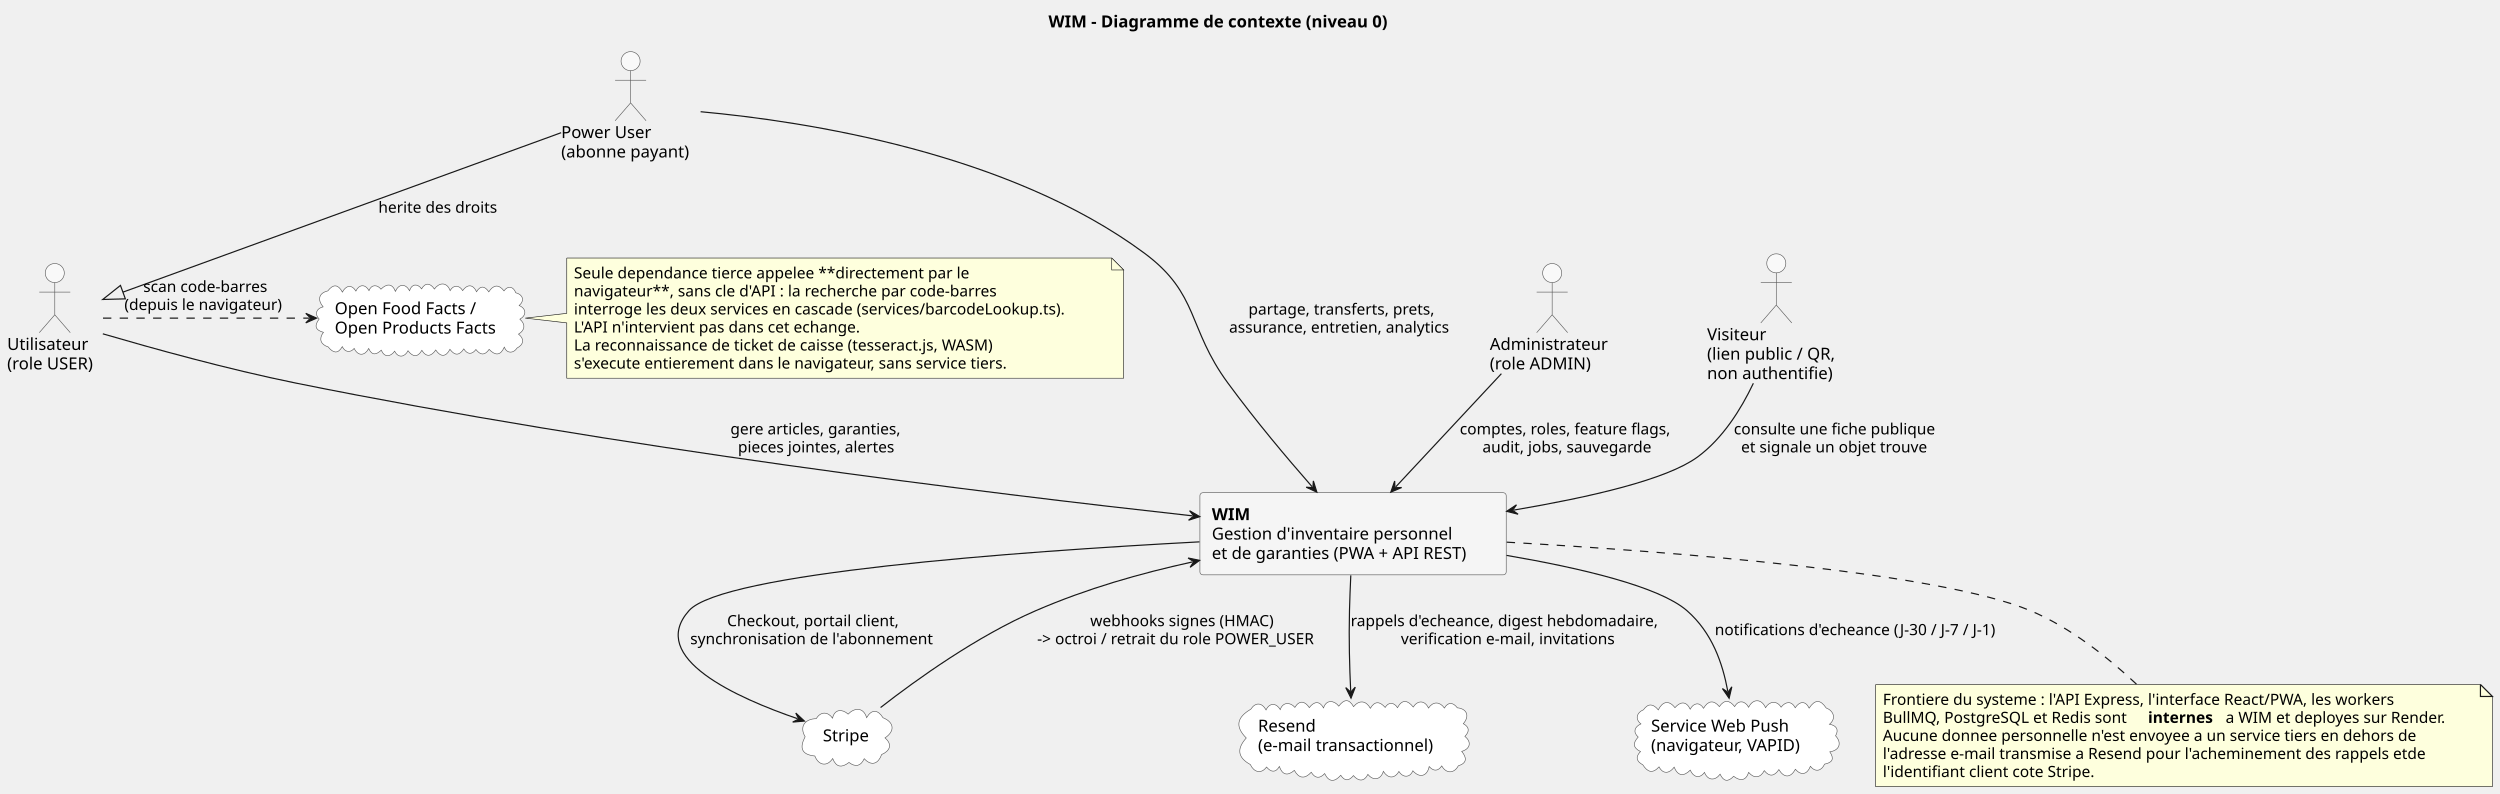
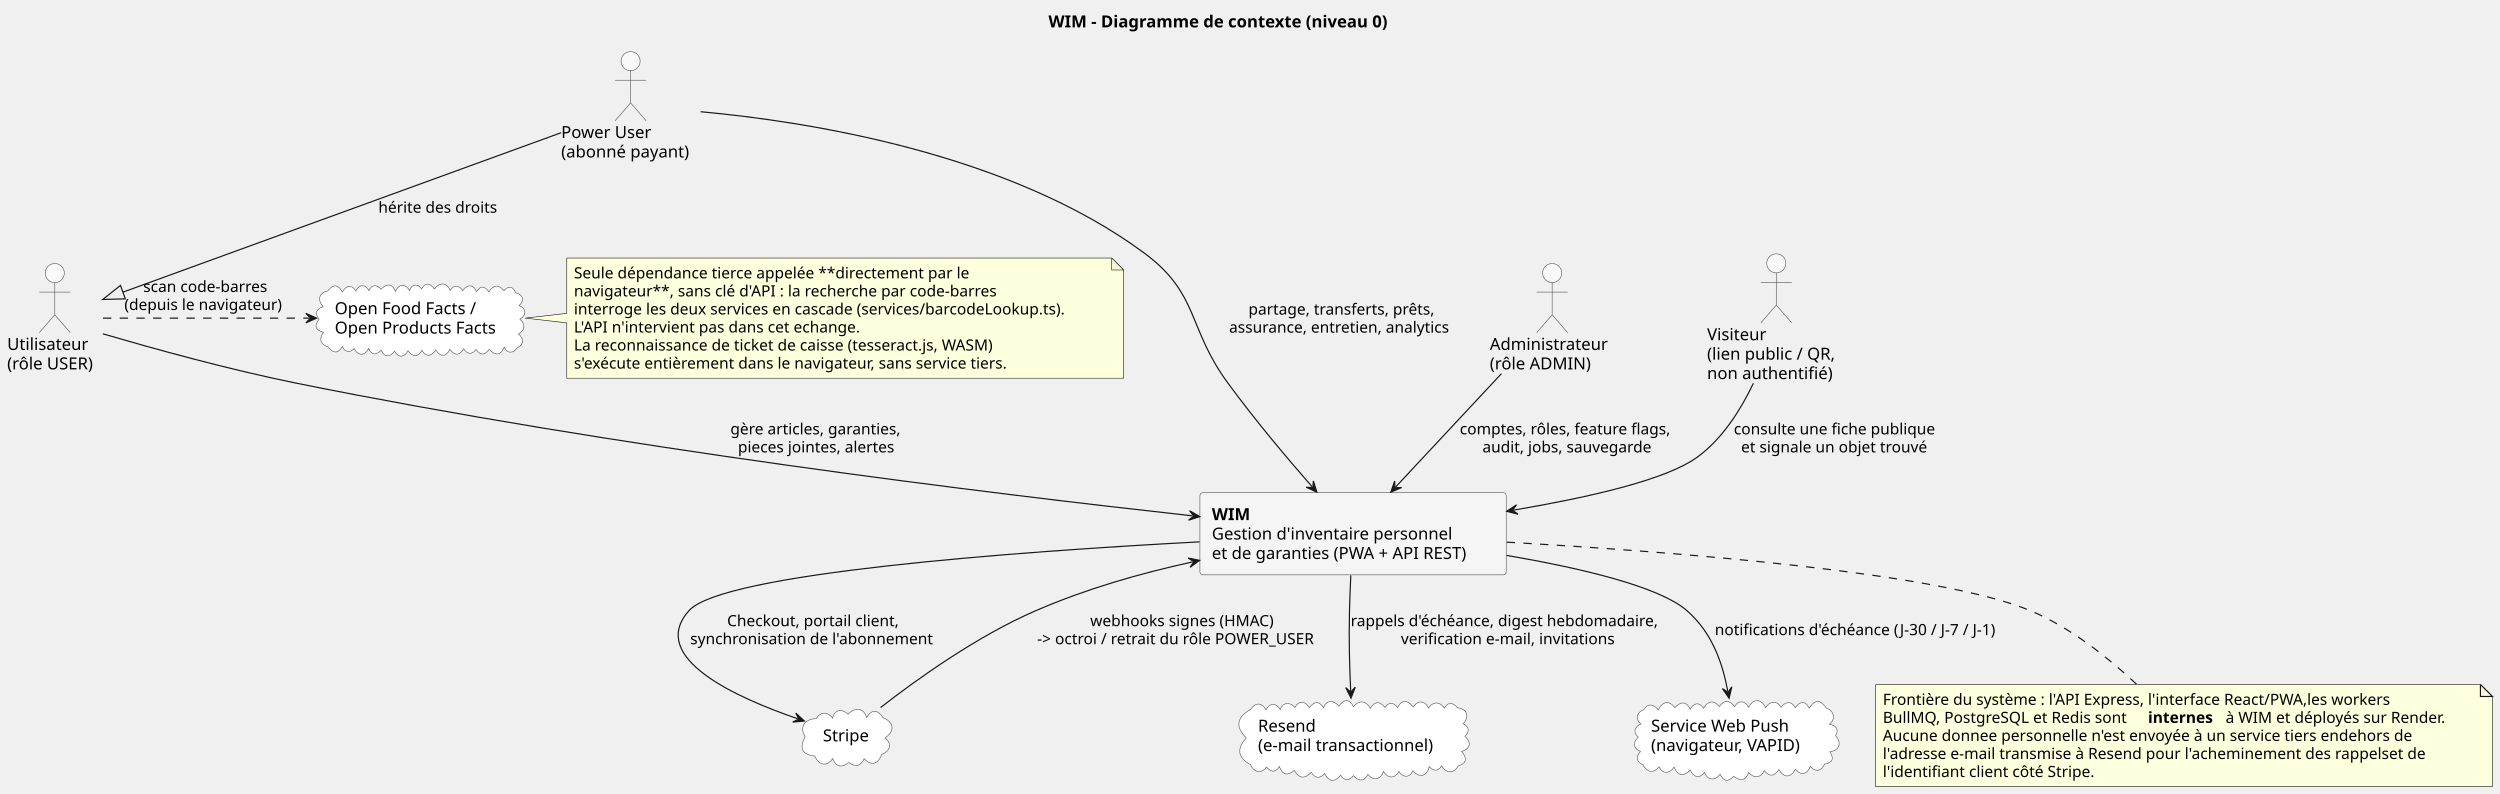
<svg xmlns="http://www.w3.org/2000/svg" contentStyleType="text/css" data-diagram-type="DESCRIPTION" height="666px" preserveAspectRatio="none" style="width:2097px;height:666px;background:#FFFFFF;" version="1.1" viewBox="0 0 2097 666" width="2097px" zoomAndPan="magnify">
  <defs />
  <g>
    <g class="title" data-source-line="1">
      <text fill="#000000" font-family="sans-serif" font-size="14" font-weight="bold" lengthAdjust="spacing" textLength="324.693" x="879.451" y="22.995">WIM - Diagramme de contexte (niveau 0)</text>
    </g>
    <g class="entity" data-entity="User" data-source-line="23" data-uid="ent0002" id="entity_User">
      <ellipse cx="45.953" cy="229.037" fill="#F9F9F9" rx="8" ry="8" style="stroke:#555555;stroke-width:0.5;" />
      <path d="M45.953,237.037 L45.953,264.037 M32.953,245.037 L58.953,245.037 M45.953,264.037 L32.953,279.037 M45.953,264.037 L58.953,279.037" fill="none" style="stroke:#555555;stroke-width:0.5;" />
      <text fill="#000000" font-family="sans-serif" font-size="14" lengthAdjust="spacing" textLength="72.01" x="6" y="293.532">Utilisateur</text>
-       <text fill="#000000" font-family="sans-serif" font-size="14" lengthAdjust="spacing" textLength="79.905" x="6" y="309.829">(role USER)</text>
+       <text fill="#000000" font-family="sans-serif" font-size="14" lengthAdjust="spacing" textLength="79.905" x="6" y="309.829">(rôle USER)</text>
    </g>
    <g class="entity" data-entity="PowerUser" data-source-line="24" data-uid="ent0003" id="entity_PowerUser">
      <ellipse cx="528.948" cy="51.297" fill="#F9F9F9" rx="8" ry="8" style="stroke:#555555;stroke-width:0.5;" />
      <path d="M528.948,59.297 L528.948,86.297 M515.948,67.297 L541.948,67.297 M528.948,86.297 L515.948,101.297 M528.948,86.297 L541.948,101.297" fill="none" style="stroke:#555555;stroke-width:0.5;" />
      <text fill="#000000" font-family="sans-serif" font-size="14" lengthAdjust="spacing" textLength="79.188" x="470.72" y="115.792">Power User</text>
-       <text fill="#000000" font-family="sans-serif" font-size="14" lengthAdjust="spacing" textLength="116.457" x="470.72" y="132.089">(abonne payant)</text>
+       <text fill="#000000" font-family="sans-serif" font-size="14" lengthAdjust="spacing" textLength="116.457" x="470.72" y="132.089">(abonné payant)</text>
    </g>
    <g class="entity" data-entity="Admin" data-source-line="25" data-uid="ent0004" id="entity_Admin">
      <ellipse cx="1301.952" cy="229.037" fill="#F9F9F9" rx="8" ry="8" style="stroke:#555555;stroke-width:0.5;" />
      <path d="M1301.952,237.037 L1301.952,264.037 M1288.952,245.037 L1314.952,245.037 M1301.952,264.037 L1288.952,279.037 M1301.952,264.037 L1314.952,279.037" fill="none" style="stroke:#555555;stroke-width:0.5;" />
      <text fill="#000000" font-family="sans-serif" font-size="14" lengthAdjust="spacing" textLength="104.603" x="1249.65" y="293.532">Administrateur</text>
-       <text fill="#000000" font-family="sans-serif" font-size="14" lengthAdjust="spacing" textLength="89.236" x="1249.65" y="309.829">(role ADMIN)</text>
+       <text fill="#000000" font-family="sans-serif" font-size="14" lengthAdjust="spacing" textLength="89.236" x="1249.65" y="309.829">(rôle ADMIN)</text>
    </g>
    <g class="entity" data-entity="Visitor" data-source-line="26" data-uid="ent0005" id="entity_Visitor">
      <ellipse cx="1489.948" cy="220.887" fill="#F9F9F9" rx="8" ry="8" style="stroke:#555555;stroke-width:0.5;" />
      <path d="M1489.948,228.887 L1489.948,255.887 M1476.948,236.887 L1502.948,236.887 M1489.948,255.887 L1476.948,270.887 M1489.948,255.887 L1502.948,270.887" fill="none" style="stroke:#555555;stroke-width:0.5;" />
      <text fill="#000000" font-family="sans-serif" font-size="14" lengthAdjust="spacing" textLength="53.382" x="1431.89" y="285.382">Visiteur</text>
      <text fill="#000000" font-family="sans-serif" font-size="14" lengthAdjust="spacing" textLength="116.115" x="1431.89" y="301.679">(lien public / QR,</text>
-       <text fill="#000000" font-family="sans-serif" font-size="14" lengthAdjust="spacing" textLength="112.335" x="1431.89" y="317.976">non authentifie)</text>
+       <text fill="#000000" font-family="sans-serif" font-size="14" lengthAdjust="spacing" textLength="112.335" x="1431.89" y="317.976">non authentifié)</text>
    </g>
    <g class="entity" data-entity="WIM" data-source-line="28" data-uid="ent0006" id="entity_WIM">
      <rect fill="#F5F5F5" height="68.891" rx="2.5" ry="2.5" style="stroke:#555555;stroke-width:0.5;" width="256.94" x="1006.48" y="413.287" />
      <text fill="#000000" font-family="sans-serif" font-size="14" font-weight="bold" lengthAdjust="spacing" textLength="34.583" x="1016.48" y="436.282">WIM</text>
      <text fill="#000000" font-family="sans-serif" font-size="14" lengthAdjust="spacing" textLength="215.435" x="1016.48" y="452.579">Gestion d'inventaire personnel</text>
      <text fill="#000000" font-family="sans-serif" font-size="14" lengthAdjust="spacing" textLength="236.94" x="1016.48" y="468.876">et de garanties (PWA + API REST)</text>
    </g>
    <g class="entity" data-entity="Stripe" data-source-line="30" data-uid="ent0007" id="entity_Stripe">
      <path d="M684.696,602.842 C688.218,596.683 694.429,596.772 698.352,602.377 C700.072,594.609 706.506,594.574 711.394,598.985 C716.849,593.455 724.197,593.065 726.93,601.924 C731.24,594.586 736.455,595.231 740.655,602.03 C750.17,605.871 750.827,613.344 742.327,618.963 C748.938,624.508 746.328,630.04 739.53,632.891 C736.771,640.596 731.152,643.061 724.931,636.414 C721.909,642.732 717.712,643.72 712.119,639.558 C706.144,644.152 701.522,643.86 698.441,636.3 C693.412,643.737 686.349,641.673 683.492,634.132 C672.158,632.992 670.489,627.275 675.339,617.971 C670.133,609.134 675.662,602.872 684.696,602.842" fill="#FFFFFF" style="stroke:#555555;stroke-width:0.5;" />
      <text fill="#000000" font-family="sans-serif" font-size="14" lengthAdjust="spacing" textLength="41.522" x="690.19" y="621.852">Stripe</text>
    </g>
    <g class="entity" data-entity="Resend" data-source-line="31" data-uid="ent0008" id="entity_Resend">
      <path d="M1049.184,594.888 C1053.125,588.809 1058.573,589.3 1061.966,595.462 C1064.945,589.211 1070.626,589.583 1073.874,595.191 C1076.057,588.713 1082.3,588.796 1086.151,593.332 C1089.999,587.05 1094.565,588.072 1098.237,593.513 C1102.1,588.535 1106.561,587.413 1110.194,593.755 C1112.599,586.472 1119.18,587.448 1122.968,592.3 C1127.377,586.516 1131.367,585.761 1135.365,592.701 C1140.186,586.952 1145.85,587.631 1149.455,594.102 C1153.249,587.758 1157.404,588.303 1161.866,593.377 C1164.898,588.446 1169.351,589.145 1172.204,593.575 C1176.274,586.137 1180.831,587.394 1185.42,593.052 C1189.232,587.134 1195.226,587.427 1198.217,593.9 C1202.093,588.181 1207.685,588.408 1211.576,593.882 C1214.823,588.358 1219.007,589.268 1222.409,593.713 C1230.909,594.544 1232.676,600.998 1227.448,607.025 C1232.751,610.027 1232.644,613.587 1228.765,617.721 C1234.715,622.464 1233.106,628.266 1226.101,630.255 C1230.347,635.476 1230.784,639.993 1223.218,642.414 C1219.609,649.067 1213.001,649.024 1209.344,642.464 C1206.122,647.095 1202.486,647.064 1198.807,643.02 C1197.063,651.359 1190.65,652.847 1185.127,646.553 C1182.484,652.754 1176.593,652.261 1173.392,647.131 C1169.608,653.604 1164.062,652.905 1160.355,647.05 C1158.267,654.013 1151.973,655.321 1147.409,649.572 C1144.241,655.926 1139.358,655.434 1135.264,650.574 C1131.51,655.04 1128.134,655.582 1124.623,650.308 C1119.546,656.067 1114.782,656.397 1111.105,648.883 C1106.976,653.403 1103.064,652.981 1099.886,647.785 C1094.567,653.54 1089.588,653.254 1085.694,646.205 C1080.04,651.058 1075.68,650.152 1073.13,642.966 C1069.839,648.51 1066.054,647.721 1062.369,643.395 C1057.682,649.786 1051.546,647.479 1048.798,641.301 C1037.873,635.308 1037.387,627.937 1045.365,619.03 C1035.476,609.071 1037.887,601.496 1049.184,594.888" fill="#FFFFFF" style="stroke:#555555;stroke-width:0.5;" />
      <text fill="#000000" font-family="sans-serif" font-size="14" lengthAdjust="spacing" textLength="52.008" x="1055.2" y="613.702">Resend</text>
      <text fill="#000000" font-family="sans-serif" font-size="14" lengthAdjust="spacing" textLength="159.496" x="1055.2" y="629.999">(e-mail transactionnel)</text>
    </g>
    <g class="entity" data-entity="Push" data-source-line="32" data-uid="ent0009" id="entity_Push">
      <path d="M1378.496,595.405 C1382.639,589.605 1386.859,590.381 1390.966,595.446 C1394.431,588.479 1399.659,586.833 1404.949,593.586 C1409.491,588.396 1414.41,587.895 1417.748,594.855 C1420.504,589.668 1425.433,588.485 1428.931,594.084 C1432.626,587.887 1437.209,586.74 1442.197,592.67 C1446.533,586.517 1450.704,587.242 1455.035,592.675 C1458.344,586.708 1463.961,587.988 1466.73,593.238 C1470.488,585.802 1477.526,586.027 1480.945,593.56 C1484.25,588.093 1490.327,587.37 1493.972,593.168 C1497.713,588.484 1502.512,587.577 1505.843,593.622 C1509.4,588.303 1514.284,587.439 1517.51,593.949 C1522.423,586.696 1526.766,586.454 1531.8,593.831 C1538.04,596.186 1540.452,602.707 1534.557,607.508 C1540.012,608.4 1542.821,611.756 1539.696,617.199 C1545.225,623.251 1542.908,629.472 1534.857,630.634 C1538.745,636.481 1537.162,639.608 1530.469,640.957 C1527.837,646.669 1522.906,648.054 1518.551,642.835 C1515.88,649.515 1511.052,650.955 1505.958,645.311 C1501.894,652.681 1496.429,652.67 1492.125,645.541 C1488.442,651.024 1484.36,652.014 1479.873,646.432 C1476.631,652.618 1471.335,653.275 1466.778,647.924 C1464.284,655.241 1459.597,655.256 1454.17,651.165 C1449.469,656.14 1445.775,655.599 1442.811,649.4 C1438.588,655.136 1432.484,654.87 1429.724,647.894 C1425.466,653.69 1420.22,651.737 1417.794,646 C1412.234,651.58 1407.417,651.05 1404.273,643.51 C1400.534,648.677 1395.102,649.867 1391.604,643.252 C1386.099,649.292 1381.94,647.634 1377.977,641.522 C1372.685,638.679 1371.579,634.951 1376.045,630.411 C1369.565,627.135 1369.525,623.279 1374.119,618.25 C1369.368,613.886 1371.287,609.545 1376.388,607.205 C1371.211,603.108 1372.969,597.59 1378.496,595.405" fill="#FFFFFF" style="stroke:#555555;stroke-width:0.5;" />
      <text fill="#000000" font-family="sans-serif" font-size="14" lengthAdjust="spacing" textLength="125.467" x="1384.88" y="613.702">Service Web Push</text>
      <text fill="#000000" font-family="sans-serif" font-size="14" lengthAdjust="spacing" textLength="138.154" x="1384.88" y="629.999">(navigateur, VAPID)</text>
    </g>
    <g class="entity" data-entity="OFF" data-source-line="33" data-uid="ent0010" id="entity_OFF">
      <path d="M274.96,244.033 C279.538,238.067 283.618,238.415 287.209,244.996 C290.075,239.607 294.751,238.144 298.522,244.093 C301.196,238.396 306.433,238.166 309.502,243.708 C311.599,238.518 316.391,238.567 319.544,242.553 C324.101,238.115 328.828,237.223 331.663,244.356 C334.575,237.992 340.013,237.603 343.528,243.786 C345.401,237.983 350.209,237.654 353.635,242.282 C357.008,236.487 361.136,237.679 364.368,242.424 C368.388,236.834 374.835,236.334 377.569,243.731 C380.397,238.718 385.225,239.058 388.076,243.706 C392.072,238.237 396.715,238.304 399.734,244.668 C403.195,239.118 406.66,239.968 410.007,244.782 C413.742,238.928 418.257,238.179 422.74,243.964 C426.205,239.17 430.75,240.427 432.618,245.554 C438.503,247.057 440.373,251.928 435.484,256.305 C441.651,258.871 441.731,264.533 436.096,267.731 C440.97,272.041 440.466,276.902 434.951,280.263 C440.141,284.384 439.287,288.981 433.703,291.95 C430.712,296.482 425.337,296.845 422.991,291.268 C419.721,298.552 415.339,298.326 410.294,293.064 C406.554,298.33 403.057,298.051 399.203,293.189 C395.785,297.707 391.995,297.307 389.039,292.677 C385.231,298.347 381.563,298.542 377.406,293.041 C373.931,299.717 369.517,299.529 365.471,293.58 C362.007,298.731 357.631,300.109 353.867,293.887 C350.241,300.096 346.206,299.43 342.246,294.227 C339.531,299.588 334.107,300.646 331.03,294.583 C327.46,299.446 322.535,300.103 319.803,293.745 C315.616,297.58 312.135,298.556 309.26,292.365 C305.918,298.608 300.361,298.923 297.09,292.297 C293.649,296.261 289.283,295.327 287.12,290.798 C283.29,297.308 279.329,296.014 275.285,291.018 C268.917,288.978 267.189,284.214 271.274,278.755 C264.267,276.853 263.548,273.09 267.701,267.61 C263.431,263.174 265.644,258.689 271.016,257.378 C266.326,251.864 267.039,245.821 274.96,244.033" fill="#FFFFFF" style="stroke:#555555;stroke-width:0.5;" />
      <text fill="#000000" font-family="sans-serif" font-size="14" lengthAdjust="spacing" textLength="126.643" x="280.75" y="263.532">Open Food Facts /</text>
      <text fill="#000000" font-family="sans-serif" font-size="14" lengthAdjust="spacing" textLength="144.409" x="280.75" y="279.829">Open Products Facts</text>
    </g>
    <g class="entity" data-entity="GMN20" data-source-line="48" data-uid="ent0021" id="entity_GMN20">
      <path d="M475.4,216.437 L475.4,262.837 L440.56,266.837 L475.4,270.837 L475.4,317.234 A0,0 0 0 0 475.4,317.234 L942.507,317.234 A0,0 0 0 0 942.507,317.234 L942.507,226.437 L932.507,216.437 L475.4,216.437 A0,0 0 0 0 475.4,216.437" fill="#FEFFDD" style="stroke:#181818;stroke-width:0.5;" />
      <path d="M932.507,216.437 L932.507,226.437 L942.507,226.437 L932.507,216.437" fill="#FEFFDD" style="stroke:#181818;stroke-width:0.5;" />
-       <text fill="#000000" font-family="sans-serif" font-size="13" lengthAdjust="spacing" textLength="356.129" x="481.4" y="233.504">Seule dependance tierce appelee **directement par le</text>
-       <text fill="#000000" font-family="sans-serif" font-size="13" lengthAdjust="spacing" textLength="382.199" x="481.4" y="248.637">navigateur**, sans cle d'API : la recherche par code-barres</text>
+       <text fill="#000000" font-family="sans-serif" font-size="13" lengthAdjust="spacing" textLength="356.129" x="481.4" y="233.504">Seule dépendance tierce appelée **directement par le</text>
+       <text fill="#000000" font-family="sans-serif" font-size="13" lengthAdjust="spacing" textLength="382.199" x="481.4" y="248.637">navigateur**, sans clé d'API : la recherche par code-barres</text>
      <text fill="#000000" font-family="sans-serif" font-size="13" lengthAdjust="spacing" textLength="446.107" x="481.4" y="263.769">interroge les deux services en cascade (services/barcodeLookup.ts).</text>
      <text fill="#000000" font-family="sans-serif" font-size="13" lengthAdjust="spacing" textLength="261.225" x="481.4" y="278.902">L'API n'intervient pas dans cet echange.</text>
      <text fill="#000000" font-family="sans-serif" font-size="13" lengthAdjust="spacing" textLength="384.985" x="481.4" y="294.035">La reconnaissance de ticket de caisse (tesseract.js, WASM)</text>
-       <text fill="#000000" font-family="sans-serif" font-size="13" lengthAdjust="spacing" textLength="398.385" x="481.4" y="309.168">s'execute entierement dans le navigateur, sans service tiers.</text>
+       <text fill="#000000" font-family="sans-serif" font-size="13" lengthAdjust="spacing" textLength="398.385" x="481.4" y="309.168">s'exécute entièrement dans le navigateur, sans service tiers.</text>
    </g>
    <g class="entity" data-entity="GMN24" data-source-line="59" data-uid="ent0025" id="entity_GMN24">
      <path d="M1573.31,574.177 L1573.31,659.841 L2090.595,659.841 L2090.595,584.177 L2080.595,574.177 L1573.31,574.177" fill="#FEFFDD" style="stroke:#181818;stroke-width:0.5;" />
      <path d="M2080.595,574.177 L2080.595,584.177 L2090.595,584.177 L2080.595,574.177" fill="#FEFFDD" style="stroke:#181818;stroke-width:1;" />
-       <text fill="#000000" font-family="sans-serif" font-size="13" lengthAdjust="spacing" textLength="465.518" x="1579.31" y="591.244">Frontiere du systeme : l'API Express, l'interface React/PWA, les workers</text>
+       <text fill="#000000" font-family="sans-serif" font-size="13" lengthAdjust="spacing" textLength="465.518" x="1579.31" y="591.244">Frontière du système : l'API Express, l'interface React/PWA,
+ les workers</text>
      <text fill="#000000" font-family="sans-serif" font-size="13" lengthAdjust="spacing" textLength="218.302" x="1579.31" y="606.377">BullMQ, PostgreSQL et Redis sont</text>
      <text fill="#000000" font-family="sans-serif" font-size="13" font-weight="bold" lengthAdjust="spacing" textLength="60.963" x="1801.745" y="606.377">internes</text>
-       <text fill="#000000" font-family="sans-serif" font-size="13" lengthAdjust="spacing" textLength="199.513" x="1866.84" y="606.377">a WIM et deployes sur Render.</text>
-       <text fill="#000000" font-family="sans-serif" font-size="13" lengthAdjust="spacing" textLength="483.05" x="1579.31" y="621.509">Aucune donnee personnelle n'est envoyee a un service tiers en dehors de</text>
-       <text fill="#000000" font-family="sans-serif" font-size="13" lengthAdjust="spacing" textLength="496.285" x="1579.31" y="636.642">l'adresse e-mail transmise a Resend pour l'acheminement des rappels et
- de</text>
-       <text fill="#000000" font-family="sans-serif" font-size="13" lengthAdjust="spacing" textLength="192.474" x="1579.31" y="651.775">l'identifiant client cote Stripe.</text>
+       <text fill="#000000" font-family="sans-serif" font-size="13" lengthAdjust="spacing" textLength="199.513" x="1866.84" y="606.377">à WIM et déployés sur Render.</text>
+       <text fill="#000000" font-family="sans-serif" font-size="13" lengthAdjust="spacing" textLength="483.05" x="1579.31" y="621.509">Aucune donnee personnelle n'est envoyée à un service tiers en
+ dehors de</text>
+       <text fill="#000000" font-family="sans-serif" font-size="13" lengthAdjust="spacing" textLength="496.285" x="1579.31" y="636.642">l'adresse e-mail transmise à Resend pour l'acheminement des rappels
+ et de</text>
+       <text fill="#000000" font-family="sans-serif" font-size="13" lengthAdjust="spacing" textLength="192.474" x="1579.31" y="651.775">l'identifiant client côté Stripe.</text>
    </g>
    <g class="link" data-entity-1="PowerUser" data-entity-2="User" data-source-line="35" data-uid="lnk11" id="link_PowerUser_User">
      <path d="M470.69,111.297 C371.33,147.447 188.506,213.973 103.096,245.043" fill="none" id="PowerUser-to-User" style="stroke:#181818;stroke-width:1;" />
      <polygon fill="none" points="86.18,251.197,105.147,250.682,101.044,239.405,86.18,251.197" style="stroke:#181818;stroke-width:1;" />
-       <text fill="#000000" font-family="sans-serif" font-size="13" lengthAdjust="spacing" textLength="106.609" x="317.37" y="178.454">herite des droits</text>
+       <text fill="#000000" font-family="sans-serif" font-size="13" lengthAdjust="spacing" textLength="106.609" x="317.37" y="178.454">hérite des droits</text>
    </g>
    <g class="link" data-entity-1="User" data-entity-2="WIM" data-source-line="37" data-uid="lnk12" id="link_User_WIM">
      <path d="M86.25,280.007 C126.78,291.887 191.24,309.807 247.95,321.287 C515.48,375.397 827.106,413.61 1000.386,432.709" fill="none" id="User-to-WIM" style="stroke:#181818;stroke-width:1;" />
      <polygon fill="#181818" points="1006.35,433.367,997.842,428.405,1001.38,432.819,996.966,436.357,1006.35,433.367" style="stroke:#181818;stroke-width:1;" />
-       <text fill="#000000" font-family="sans-serif" font-size="13" lengthAdjust="spacing" textLength="154.921" x="612.64" y="364.354">gere articles, garanties,</text>
+       <text fill="#000000" font-family="sans-serif" font-size="13" lengthAdjust="spacing" textLength="154.921" x="612.64" y="364.354">gère articles, garanties,</text>
      <text fill="#000000" font-family="sans-serif" font-size="13" lengthAdjust="spacing" textLength="142.251" x="618.975" y="379.487">pieces jointes, alertes</text>
    </g>
    <g class="link" data-entity-1="PowerUser" data-entity-2="WIM" data-source-line="38" data-uid="lnk13" id="link_PowerUser_WIM">
      <path d="M587.67,93.707 C676.37,101.837 846.24,128.087 959.95,212.387 C1006.17,246.657 995.87,274.937 1029.95,321.287 C1053.59,353.427 1078.957,383.563 1100.607,408.283" fill="none" id="PowerUser-to-WIM" style="stroke:#181818;stroke-width:1;" />
      <polygon fill="#181818" points="1104.56,412.797,1101.639,403.391,1101.266,409.036,1095.621,408.662,1104.56,412.797" style="stroke:#181818;stroke-width:1;" />
-       <text fill="#000000" font-family="sans-serif" font-size="13" lengthAdjust="spacing" textLength="168.213" x="1047.197" y="263.904">partage, transferts, prets,</text>
+       <text fill="#000000" font-family="sans-serif" font-size="13" lengthAdjust="spacing" textLength="168.213" x="1047.197" y="263.904">partage, transferts, prêts,</text>
      <text fill="#000000" font-family="sans-serif" font-size="13" lengthAdjust="spacing" textLength="200.707" x="1030.95" y="279.037">assurance, entretien, analytics</text>
    </g>
    <g class="link" data-entity-1="Admin" data-entity-2="WIM" data-source-line="39" data-uid="lnk14" id="link_Admin_WIM">
      <path d="M1259.38,313.437 C1230.49,344.397 1196.994,380.26 1170.734,408.4" fill="none" id="Admin-to-WIM" style="stroke:#181818;stroke-width:1;" />
      <polygon fill="#181818" points="1166.64,412.787,1175.705,408.936,1170.051,409.131,1169.856,403.478,1166.64,412.787" style="stroke:#181818;stroke-width:1;" />
-       <text fill="#000000" font-family="sans-serif" font-size="13" lengthAdjust="spacing" textLength="190.76" x="1224.46" y="364.354">comptes, roles, feature flags,</text>
+       <text fill="#000000" font-family="sans-serif" font-size="13" lengthAdjust="spacing" textLength="190.76" x="1224.46" y="364.354">comptes, rôles, feature flags,</text>
      <text fill="#000000" font-family="sans-serif" font-size="13" lengthAdjust="spacing" textLength="152.769" x="1243.455" y="379.487">audit, jobs, sauvegarde</text>
    </g>
    <g class="link" data-entity-1="Visitor" data-entity-2="WIM" data-source-line="40" data-uid="lnk15" id="link_Visitor_WIM">
      <path d="M1470.72,321.497 C1460.16,343.747 1444.88,367.897 1423.95,383.287 C1398.03,402.337 1334.205,416.921 1269.735,427.881" fill="none" id="Visitor-to-WIM" style="stroke:#181818;stroke-width:1;" />
      <polygon fill="#181818" points="1263.82,428.887,1273.363,431.322,1268.749,428.049,1272.022,423.435,1263.82,428.887" style="stroke:#181818;stroke-width:1;" />
      <text fill="#000000" font-family="sans-serif" font-size="13" lengthAdjust="spacing" textLength="179.962" x="1454.34" y="364.354">consulte une fiche publique</text>
-       <text fill="#000000" font-family="sans-serif" font-size="13" lengthAdjust="spacing" textLength="167.794" x="1460.424" y="379.487">et signale un objet trouve</text>
+       <text fill="#000000" font-family="sans-serif" font-size="13" lengthAdjust="spacing" textLength="167.794" x="1460.424" y="379.487">et signale un objet trouvé</text>
    </g>
    <g class="link" data-entity-1="WIM" data-entity-2="Stripe" data-source-line="42" data-uid="lnk16" id="link_WIM_Stripe">
      <path d="M1006.11,454.507 C850.5,462.837 605.98,480.767 577.95,512.177 C542.55,551.837 618.526,585.496 669.046,602.866" fill="none" id="WIM-to-Stripe" style="stroke:#181818;stroke-width:1;" />
      <polygon fill="#181818" points="674.72,604.817,667.51,598.108,669.992,603.191,664.908,605.673,674.72,604.817" style="stroke:#181818;stroke-width:1;" />
      <text fill="#000000" font-family="sans-serif" font-size="13" lengthAdjust="spacing" textLength="155.352" x="609.889" y="525.244">Checkout, portail client,</text>
      <text fill="#000000" font-family="sans-serif" font-size="13" lengthAdjust="spacing" textLength="217.23" x="578.95" y="540.377">synchronisation de l'abonnement</text>
    </g>
    <g class="link" data-entity-1="Stripe" data-entity-2="WIM" data-source-line="43" data-uid="lnk17" id="link_Stripe_WIM">
      <path d="M738.63,593.467 C768.9,569.907 819.69,533.457 868.95,512.177 C912.1,493.537 955.8,481.117 1000.35,471.307" fill="none" id="Stripe-to-WIM" style="stroke:#181818;stroke-width:1;" />
      <polygon fill="#181818" points="1006.21,470.017,996.56,468.046,1001.327,471.092,998.281,475.859,1006.21,470.017" style="stroke:#181818;stroke-width:1;" />
      <text fill="#000000" font-family="sans-serif" font-size="13" lengthAdjust="spacing" textLength="164.347" x="914.482" y="525.244">webhooks signes (HMAC)</text>
-       <text fill="#000000" font-family="sans-serif" font-size="13" lengthAdjust="spacing" textLength="253.411" x="869.95" y="540.377">-&gt; octroi / retrait du role POWER_USER</text>
+       <text fill="#000000" font-family="sans-serif" font-size="13" lengthAdjust="spacing" textLength="253.411" x="869.95" y="540.377">-&gt; octroi / retrait du rôle POWER_USER</text>
    </g>
    <g class="link" data-entity-1="WIM" data-entity-2="Resend" data-source-line="44" data-uid="lnk18" id="link_WIM_Resend">
      <path d="M1133.05,482.627 C1132.6,492.187 1132.18,502.577 1131.95,512.177 C1131.37,536.877 1131.992,558.883 1132.952,579.573" fill="none" id="WIM-to-Resend" style="stroke:#181818;stroke-width:1;" />
      <polygon fill="#181818" points="1133.23,585.567,1136.809,576.391,1132.998,580.572,1128.817,576.762,1133.23,585.567" style="stroke:#181818;stroke-width:1;" />
-       <text fill="#000000" font-family="sans-serif" font-size="13" lengthAdjust="spacing" textLength="277.9" x="1132.95" y="525.244">rappels d'echeance, digest hebdomadaire,</text>
+       <text fill="#000000" font-family="sans-serif" font-size="13" lengthAdjust="spacing" textLength="277.9" x="1132.95" y="525.244">rappels d'échéance, digest hebdomadaire,</text>
      <text fill="#000000" font-family="sans-serif" font-size="13" lengthAdjust="spacing" textLength="193.686" x="1175.057" y="540.377">verification e-mail, invitations</text>
    </g>
    <g class="link" data-entity-1="WIM" data-entity-2="Push" data-source-line="45" data-uid="lnk19" id="link_WIM_Push">
      <path d="M1263.69,465.867 C1325.78,476.467 1391.76,491.947 1414.95,512.177 C1436.29,530.777 1444.875,556.35 1449.265,579.779" fill="none" id="WIM-to-Push" style="stroke:#181818;stroke-width:1;" />
      <polygon fill="#181818" points="1450.37,585.677,1452.644,576.094,1449.449,580.762,1444.781,577.567,1450.37,585.677" style="stroke:#181818;stroke-width:1;" />
-       <text fill="#000000" font-family="sans-serif" font-size="13" lengthAdjust="spacing" textLength="256.794" x="1438.36" y="532.744">notifications d'echeance (J-30 / J-7 / J-1)</text>
+       <text fill="#000000" font-family="sans-serif" font-size="13" lengthAdjust="spacing" textLength="256.794" x="1438.36" y="532.744">notifications d'échéance (J-30 / J-7 / J-1)</text>
    </g>
    <g class="link" data-entity-1="User" data-entity-2="OFF" data-source-line="56" data-uid="lnk23" id="link_User_OFF">
      <path d="M86.4,266.837 C131.75,266.837 200.63,266.837 259.5,266.837" fill="none" id="User-to-OFF" style="stroke:#181818;stroke-width:1;stroke-dasharray:7,7;" />
      <polygon fill="#181818" points="265.5,266.837,256.5,262.837,260.5,266.837,256.5,270.837,265.5,266.837" style="stroke:#181818;stroke-width:1;" />
      <text fill="#000000" font-family="sans-serif" font-size="13" lengthAdjust="spacing" textLength="111.979" x="120.117" y="244.904">scan code-barres</text>
      <text fill="#000000" font-family="sans-serif" font-size="13" lengthAdjust="spacing" textLength="143.552" x="104.33" y="260.037">(depuis le navigateur)</text>
    </g>
    <g class="link" data-entity-1="WIM" data-entity-2="GMN24" data-source-line="59" data-uid="lnk26" id="link_WIM_GMN24">
      <path d="M1263.84,454.767 C1406.42,462.907 1626.18,480.207 1702.95,512.177 C1736.53,526.147 1768.42,551.667 1792.09,573.907" fill="none" id="WIM-GMN24" style="stroke:#181818;stroke-width:1;stroke-dasharray:7,7;" />
    </g>
  </g>
</svg>
